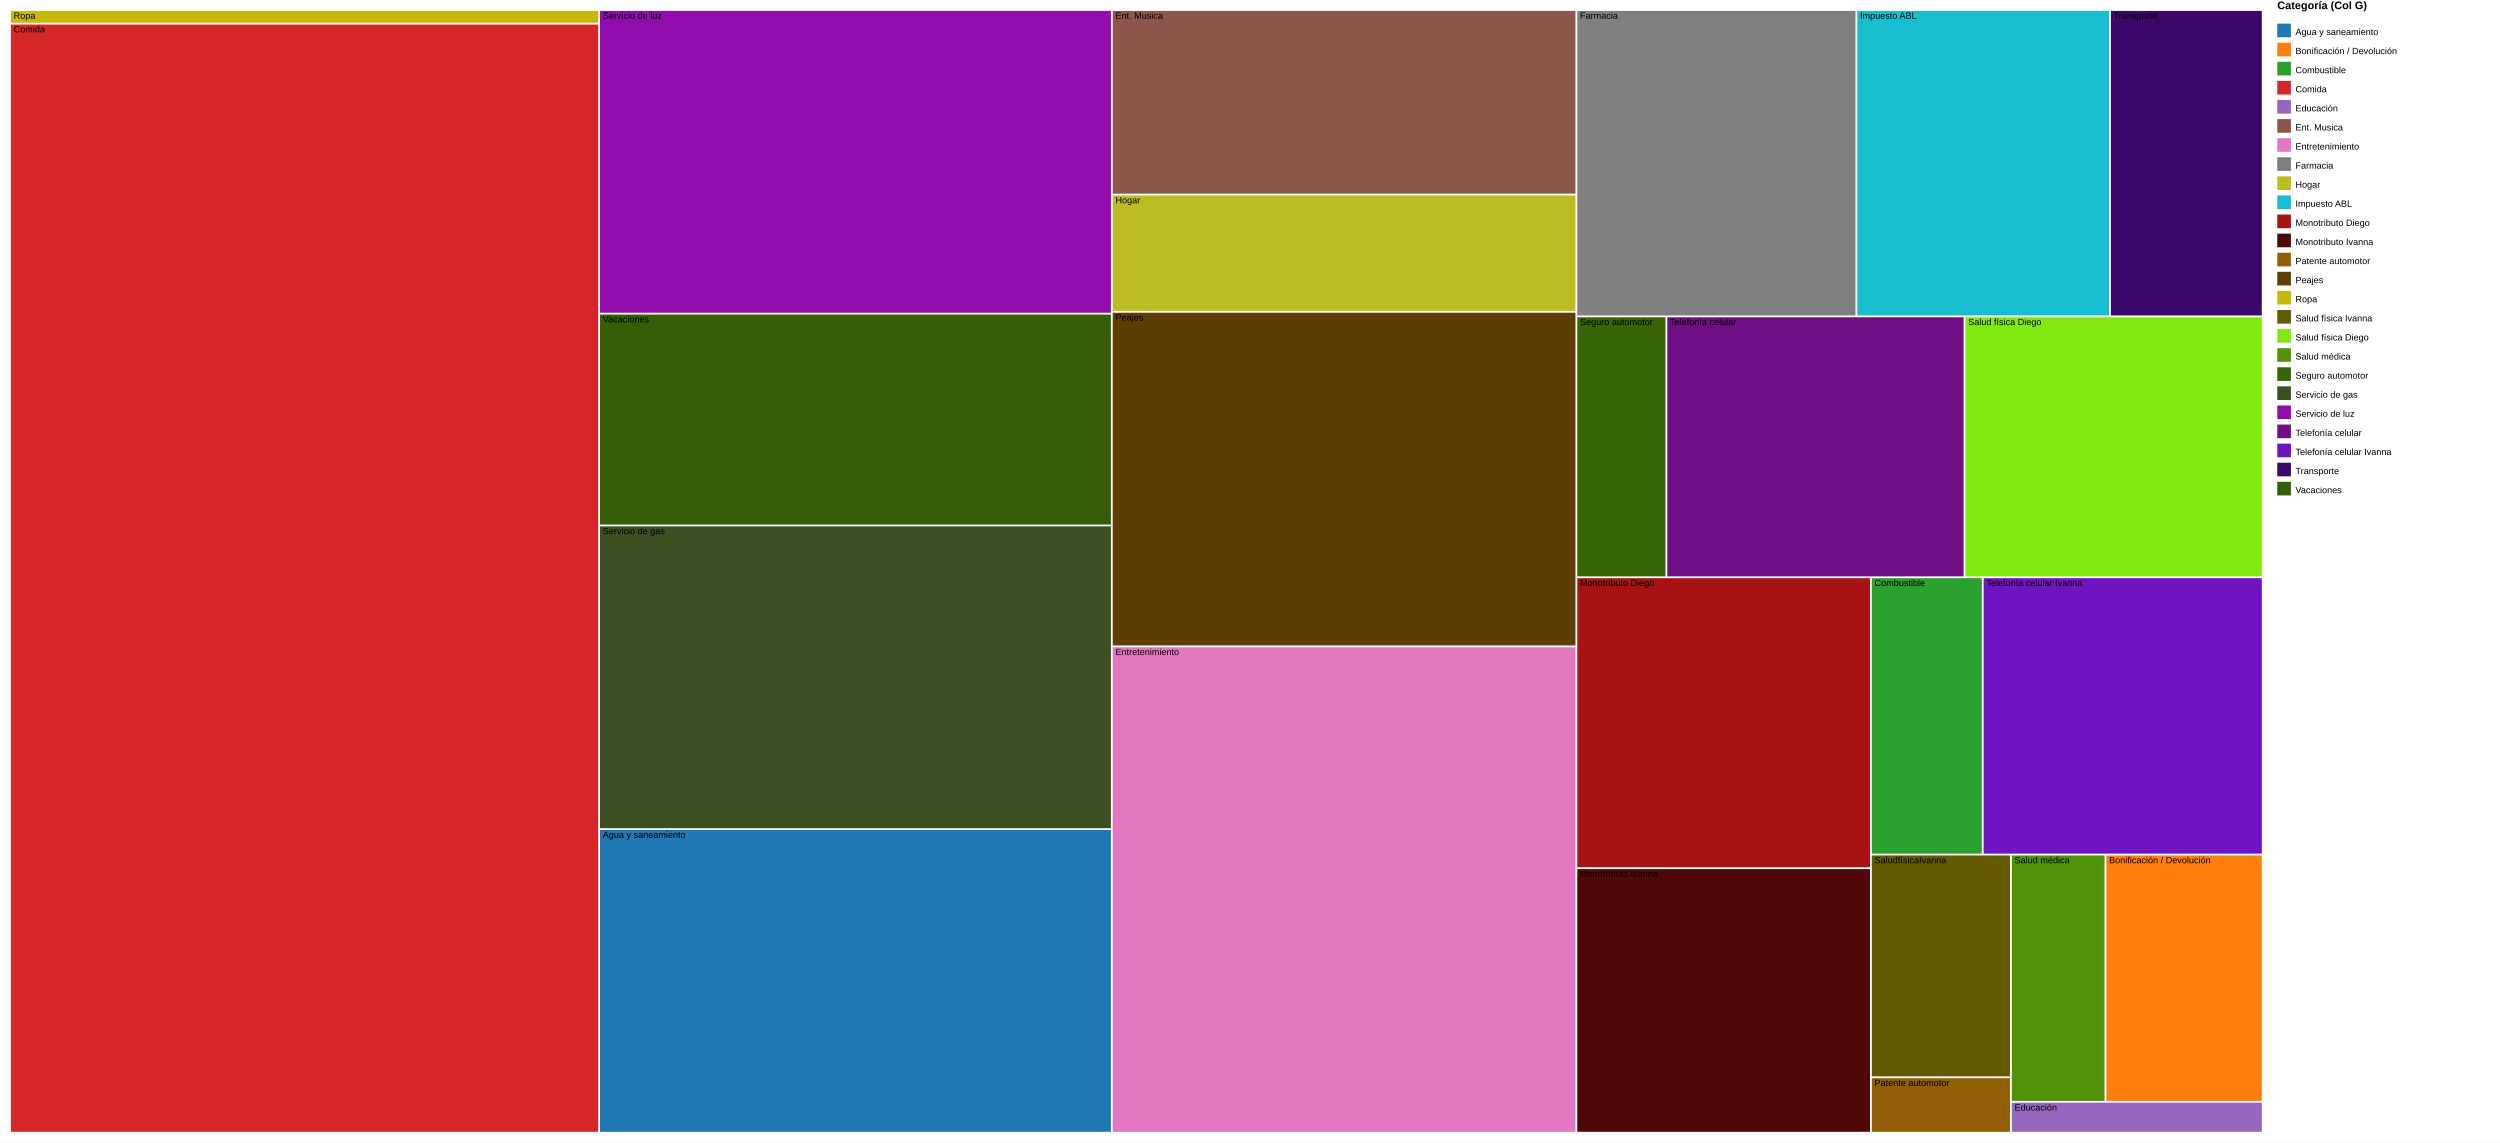
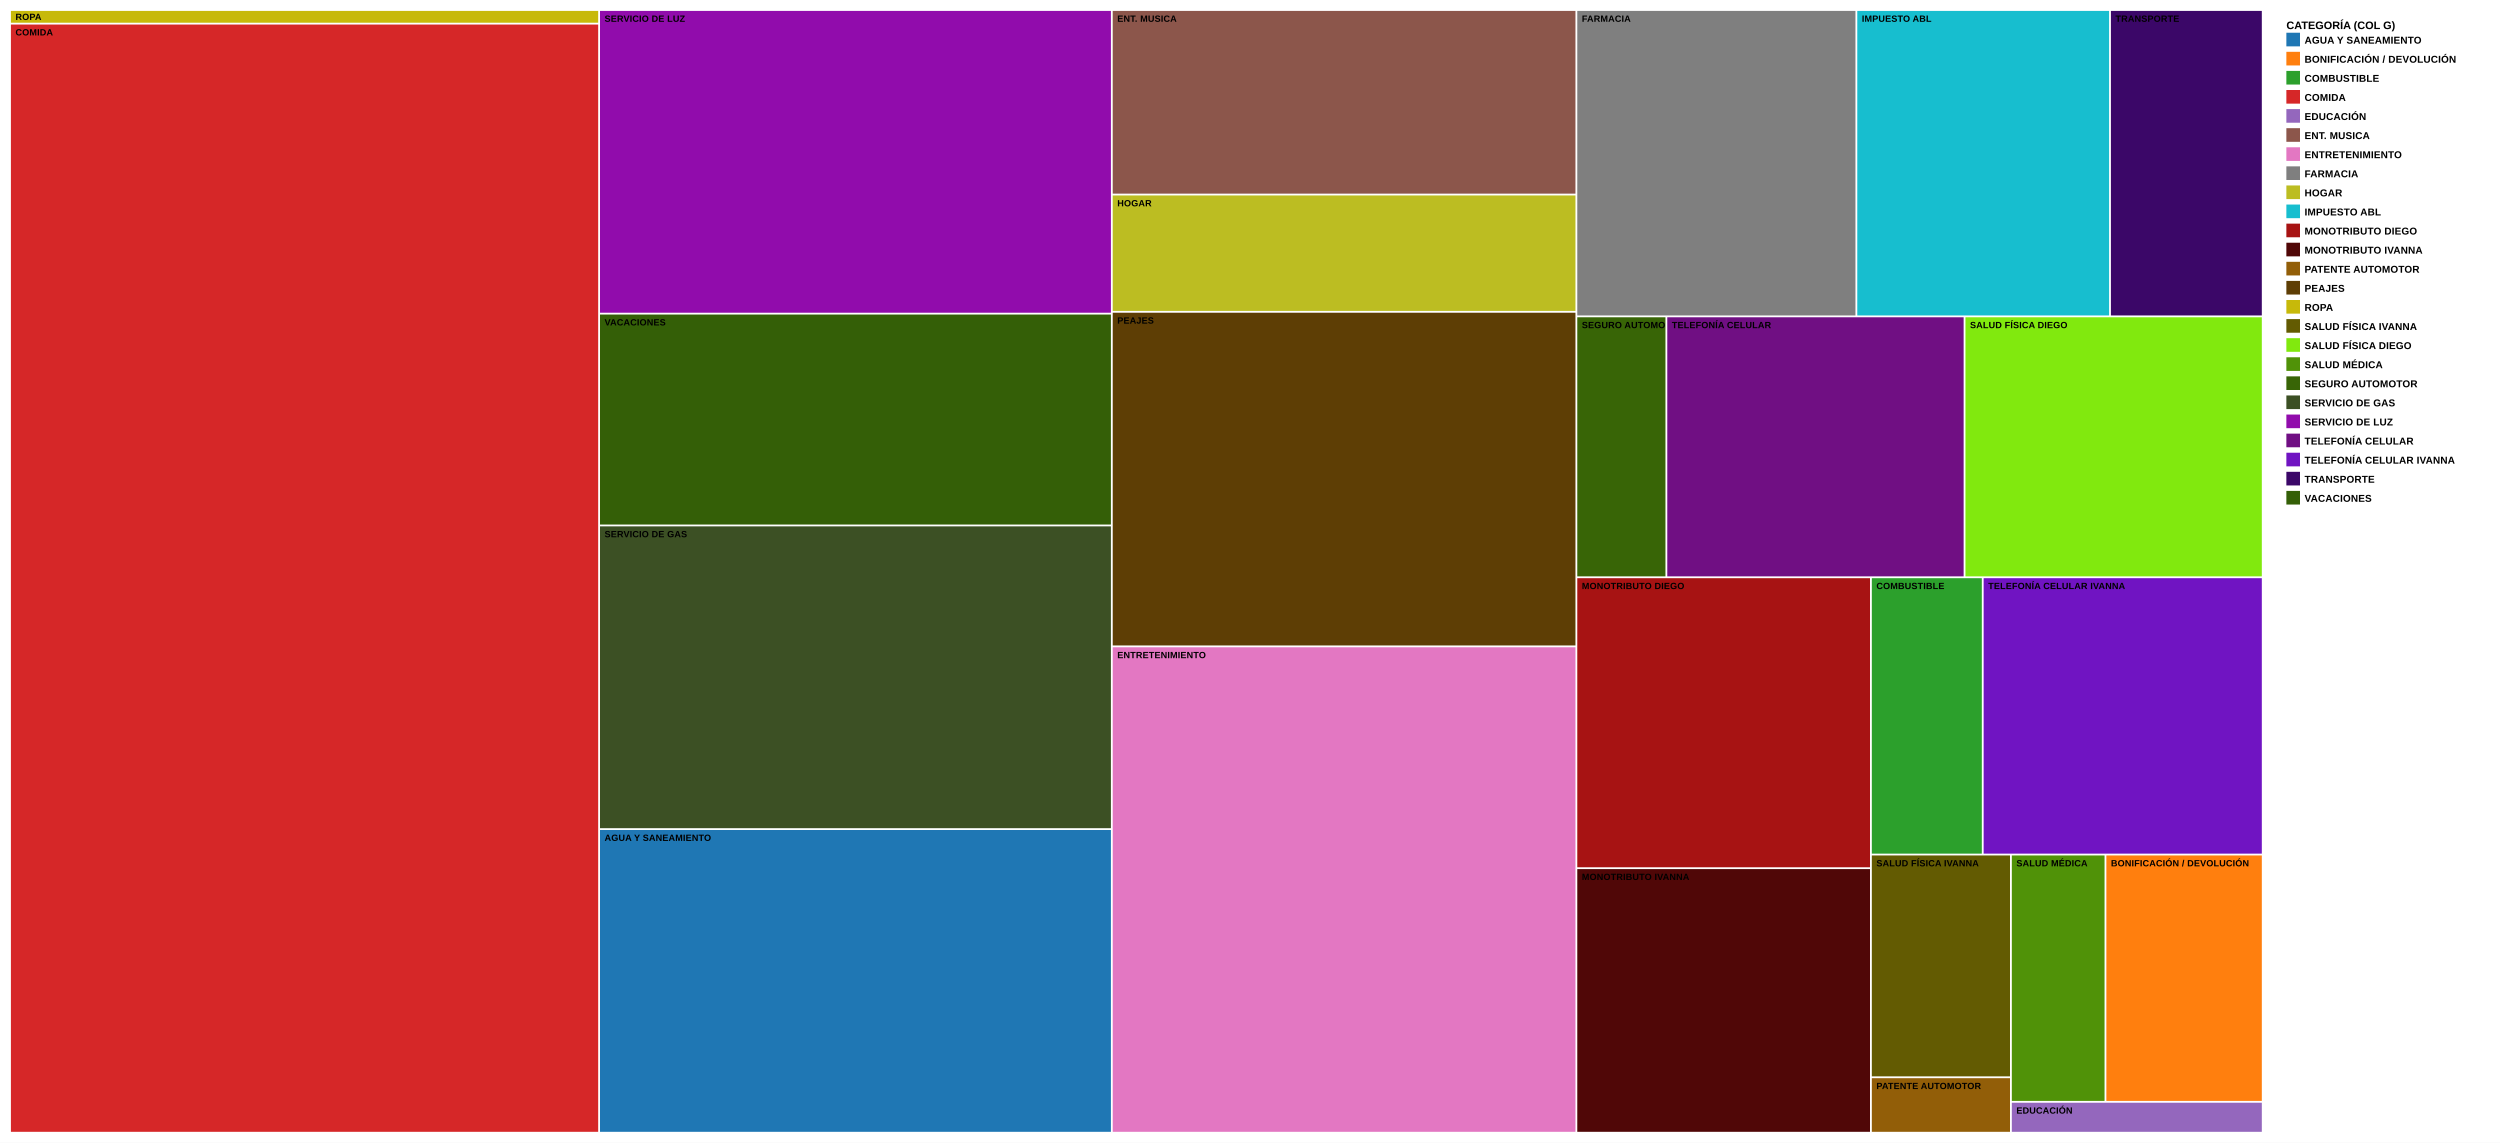
- <svg xmlns="http://www.w3.org/2000/svg" xmlns:xlink="http://www.w3.org/1999/xlink" width="2750" height="1257">
-   <rect width="2750" height="1257" x="0" y="0" fill="#FFFFFF" id="background" />
-   <g transform="translate(10,10)" id="viz">
-     <g id="leaves">
+ <svg xmlns="http://www.w3.org/2000/svg" width="2750" height="1257" viewBox="0 0 2750 1257">
+   <style>
+   .txt, .legend-label, .legend-title { font-family: Arial, sans-serif; font-weight: 700; text-transform: uppercase; }
+   .txt { font-size: 10px; letter-spacing: .15px; }
+   .legend-label { font-size: 11px; letter-spacing: .15px; }
+   .legend-title { font-size: 12px; }
+ </style>
+   <rect width="2750" height="1257" fill="#fff" />
+   <g transform="translate(10,10)">
+     <g>
      <g transform="translate(2,2)">
-         <rect id="path0" fill="#c7b90a" width="646" height="13" />
-         <clipPath id="clip0">
-           <use xlink:href="#path0" />
-         </clipPath>
-         <text clip-path="url(#clip0)" font-family="Arial, sans-serif" font-size="10" dominant-baseline="text-before-edge" class="txt">
-           <tspan x="3" y="0.2em" style="font-family: Arial, sans-serif; font-size: 10px; fill: black; font-weight: normal;">Ropa</tspan>
-         </text>
+         <rect id="p0" fill="#c7b90a" width="646" height="13" />
+         <clipPath id="c0">
+           <use href="#p0" />
+         </clipPath>
+         <text class="txt" clip-path="url(#c0)" x="5" y="10">ROPA</text>
      </g>
      <g transform="translate(2,17)">
-         <rect id="path1" fill="#d62728" width="646" height="1218" />
-         <clipPath id="clip1">
-           <use xlink:href="#path1" />
-         </clipPath>
-         <text clip-path="url(#clip1)" font-family="Arial, sans-serif" font-size="10" dominant-baseline="text-before-edge" class="txt">
-           <tspan x="3" y="0.2em" style="font-family: Arial, sans-serif; font-size: 10px; fill: black; font-weight: normal;">Comida</tspan>
-         </text>
+         <rect id="p1" fill="#d62728" width="646" height="1218" />
+         <clipPath id="c1">
+           <use href="#p1" />
+         </clipPath>
+         <text class="txt" clip-path="url(#c1)" x="5" y="12">COMIDA</text>
      </g>
      <g transform="translate(650,2)">
-         <rect id="path2" fill="#910cac" width="562" height="332" />
-         <clipPath id="clip2">
-           <use xlink:href="#path2" />
-         </clipPath>
-         <text clip-path="url(#clip2)" font-family="Arial, sans-serif" font-size="10" dominant-baseline="text-before-edge" class="txt">
-           <tspan x="3" y="0.2em" style="font-family: Arial, sans-serif; font-size: 10px; fill: black; font-weight: normal;">Servicio de luz</tspan>
-         </text>
+         <rect id="p2" fill="#910cac" width="562" height="332" />
+         <clipPath id="c2">
+           <use href="#p2" />
+         </clipPath>
+         <text class="txt" clip-path="url(#c2)" x="5" y="12">SERVICIO DE LUZ</text>
      </g>
      <g transform="translate(650,336)">
-         <rect id="path3" fill="#345f07" width="562" height="231" />
-         <clipPath id="clip3">
-           <use xlink:href="#path3" />
-         </clipPath>
-         <text clip-path="url(#clip3)" font-family="Arial, sans-serif" font-size="10" dominant-baseline="text-before-edge" class="txt">
-           <tspan x="3" y="0.2em" style="font-family: Arial, sans-serif; font-size: 10px; fill: black; font-weight: normal;">Vacaciones</tspan>
-         </text>
+         <rect id="p3" fill="#345f07" width="562" height="231" />
+         <clipPath id="c3">
+           <use href="#p3" />
+         </clipPath>
+         <text class="txt" clip-path="url(#c3)" x="5" y="12">VACACIONES</text>
      </g>
      <g transform="translate(650,569)">
-         <rect id="path4" fill="#3c5024" width="562" height="332" />
-         <clipPath id="clip4">
-           <use xlink:href="#path4" />
-         </clipPath>
-         <text clip-path="url(#clip4)" font-family="Arial, sans-serif" font-size="10" dominant-baseline="text-before-edge" class="txt">
-           <tspan x="3" y="0.2em" style="font-family: Arial, sans-serif; font-size: 10px; fill: black; font-weight: normal;">Servicio de gas</tspan>
-         </text>
+         <rect id="p4" fill="#3c5024" width="562" height="332" />
+         <clipPath id="c4">
+           <use href="#p4" />
+         </clipPath>
+         <text class="txt" clip-path="url(#c4)" x="5" y="12">SERVICIO DE GAS</text>
      </g>
      <g transform="translate(650,903)">
-         <rect id="path5" fill="#1f77b4" width="562" height="332" />
-         <clipPath id="clip5">
-           <use xlink:href="#path5" />
-         </clipPath>
-         <text clip-path="url(#clip5)" font-family="Arial, sans-serif" font-size="10" dominant-baseline="text-before-edge" class="txt">
-           <tspan x="3" y="0.2em" style="font-family: Arial, sans-serif; font-size: 10px; fill: black; font-weight: normal;">Agua y saneamiento</tspan>
-         </text>
+         <rect id="p5" fill="#1f77b4" width="562" height="332" />
+         <clipPath id="c5">
+           <use href="#p5" />
+         </clipPath>
+         <text class="txt" clip-path="url(#c5)" x="5" y="12">AGUA Y SANEAMIENTO</text>
      </g>
      <g transform="translate(1214,2)">
-         <rect id="path6" fill="#8c564b" width="509" height="201" />
-         <clipPath id="clip6">
-           <use xlink:href="#path6" />
-         </clipPath>
-         <text clip-path="url(#clip6)" font-family="Arial, sans-serif" font-size="10" dominant-baseline="text-before-edge" class="txt">
-           <tspan x="3" y="0.2em" style="font-family: Arial, sans-serif; font-size: 10px; fill: black; font-weight: normal;">Ent. Musica</tspan>
-         </text>
+         <rect id="p6" fill="#8c564b" width="509" height="201" />
+         <clipPath id="c6">
+           <use href="#p6" />
+         </clipPath>
+         <text class="txt" clip-path="url(#c6)" x="5" y="12">ENT. MUSICA</text>
      </g>
      <g transform="translate(1214,205)">
-         <rect id="path7" fill="#bcbd22" width="509" height="127" />
-         <clipPath id="clip7">
-           <use xlink:href="#path7" />
-         </clipPath>
-         <text clip-path="url(#clip7)" font-family="Arial, sans-serif" font-size="10" dominant-baseline="text-before-edge" class="txt">
-           <tspan x="3" y="0.2em" style="font-family: Arial, sans-serif; font-size: 10px; fill: black; font-weight: normal;">Hogar</tspan>
-         </text>
+         <rect id="p7" fill="#bcbd22" width="509" height="127" />
+         <clipPath id="c7">
+           <use href="#p7" />
+         </clipPath>
+         <text class="txt" clip-path="url(#c7)" x="5" y="12">HOGAR</text>
      </g>
      <g transform="translate(1214,334)">
-         <rect id="path8" fill="#5e3e05" width="509" height="366" />
-         <clipPath id="clip8">
-           <use xlink:href="#path8" />
-         </clipPath>
-         <text clip-path="url(#clip8)" font-family="Arial, sans-serif" font-size="10" dominant-baseline="text-before-edge" class="txt">
-           <tspan x="3" y="0.2em" style="font-family: Arial, sans-serif; font-size: 10px; fill: black; font-weight: normal;">Peajes</tspan>
-         </text>
+         <rect id="p8" fill="#5e3e05" width="509" height="366" />
+         <clipPath id="c8">
+           <use href="#p8" />
+         </clipPath>
+         <text class="txt" clip-path="url(#c8)" x="5" y="12">PEAJES</text>
      </g>
      <g transform="translate(1214,702)">
-         <rect id="path9" fill="#e377c2" width="509" height="533" />
-         <clipPath id="clip9">
-           <use xlink:href="#path9" />
-         </clipPath>
-         <text clip-path="url(#clip9)" font-family="Arial, sans-serif" font-size="10" dominant-baseline="text-before-edge" class="txt">
-           <tspan x="3" y="0.2em" style="font-family: Arial, sans-serif; font-size: 10px; fill: black; font-weight: normal;">Entretenimiento</tspan>
-         </text>
+         <rect id="p9" fill="#e377c2" width="509" height="533" />
+         <clipPath id="c9">
+           <use href="#p9" />
+         </clipPath>
+         <text class="txt" clip-path="url(#c9)" x="5" y="12">ENTRETENIMIENTO</text>
      </g>
      <g transform="translate(1725,2)">
-         <rect id="path10" fill="#7f7f7f" width="306" height="335" />
-         <clipPath id="clip10">
-           <use xlink:href="#path10" />
-         </clipPath>
-         <text clip-path="url(#clip10)" font-family="Arial, sans-serif" font-size="10" dominant-baseline="text-before-edge" class="txt">
-           <tspan x="3" y="0.2em" style="font-family: Arial, sans-serif; font-size: 10px; fill: black; font-weight: normal;">Farmacia</tspan>
-         </text>
+         <rect id="p10" fill="#7f7f7f" width="306" height="335" />
+         <clipPath id="c10">
+           <use href="#p10" />
+         </clipPath>
+         <text class="txt" clip-path="url(#c10)" x="5" y="12">FARMACIA</text>
      </g>
      <g transform="translate(2033,2)">
-         <rect id="path11" fill="#17becf" width="277" height="335" />
-         <clipPath id="clip11">
-           <use xlink:href="#path11" />
-         </clipPath>
-         <text clip-path="url(#clip11)" font-family="Arial, sans-serif" font-size="10" dominant-baseline="text-before-edge" class="txt">
-           <tspan x="3" y="0.2em" style="font-family: Arial, sans-serif; font-size: 10px; fill: black; font-weight: normal;">Impuesto ABL</tspan>
-         </text>
+         <rect id="p11" fill="#17becf" width="277" height="335" />
+         <clipPath id="c11">
+           <use href="#p11" />
+         </clipPath>
+         <text class="txt" clip-path="url(#c11)" x="5" y="12">IMPUESTO ABL</text>
      </g>
      <g transform="translate(2312,2)">
-         <rect id="path12" fill="#3b0768" width="166" height="335" />
-         <clipPath id="clip12">
-           <use xlink:href="#path12" />
-         </clipPath>
-         <text clip-path="url(#clip12)" font-family="Arial, sans-serif" font-size="10" dominant-baseline="text-before-edge" class="txt">
-           <tspan x="3" y="0.2em" style="font-family: Arial, sans-serif; font-size: 10px; fill: black; font-weight: normal;">Transporte</tspan>
-         </text>
+         <rect id="p12" fill="#3b0768" width="166" height="335" />
+         <clipPath id="c12">
+           <use href="#p12" />
+         </clipPath>
+         <text class="txt" clip-path="url(#c12)" x="5" y="12">TRANSPORTE</text>
      </g>
      <g transform="translate(1725,339)">
-         <rect id="path13" fill="#386506" width="97" height="285" />
-         <clipPath id="clip13">
-           <use xlink:href="#path13" />
-         </clipPath>
-         <text clip-path="url(#clip13)" font-family="Arial, sans-serif" font-size="10" dominant-baseline="text-before-edge" class="txt">
-           <tspan x="3" y="0.2em" style="font-family: Arial, sans-serif; font-size: 10px; fill: black; font-weight: normal;">Seguro automotor</tspan>
-         </text>
+         <rect id="p13" fill="#386506" width="97" height="285" />
+         <clipPath id="c13">
+           <use href="#p13" />
+         </clipPath>
+         <text class="txt" clip-path="url(#c13)" x="5" y="12">SEGURO AUTOMOTOR</text>
      </g>
      <g transform="translate(1824,339)">
-         <rect id="path14" fill="#700f83" width="326" height="285" />
-         <clipPath id="clip14">
-           <use xlink:href="#path14" />
-         </clipPath>
-         <text clip-path="url(#clip14)" font-family="Arial, sans-serif" font-size="10" dominant-baseline="text-before-edge" class="txt">
-           <tspan x="3" y="0.2em" style="font-family: Arial, sans-serif; font-size: 10px; fill: black; font-weight: normal;">Telefonía celular</tspan>
-         </text>
+         <rect id="p14" fill="#700f83" width="326" height="285" />
+         <clipPath id="c14">
+           <use href="#p14" />
+         </clipPath>
+         <text class="txt" clip-path="url(#c14)" x="5" y="12">TELEFONÍA CELULAR</text>
      </g>
      <g transform="translate(2152,339)">
-         <rect id="path15" fill="#81e90e" width="326" height="285" />
-         <clipPath id="clip15">
-           <use xlink:href="#path15" />
-         </clipPath>
-         <text clip-path="url(#clip15)" font-family="Arial, sans-serif" font-size="10" dominant-baseline="text-before-edge" class="txt">
-           <tspan x="3" y="0.2em" style="font-family: Arial, sans-serif; font-size: 10px; fill: black; font-weight: normal;">Salud física Diego</tspan>
-         </text>
+         <rect id="p15" fill="#81e90e" width="326" height="285" />
+         <clipPath id="c15">
+           <use href="#p15" />
+         </clipPath>
+         <text class="txt" clip-path="url(#c15)" x="5" y="12">SALUD FÍSICA DIEGO</text>
      </g>
      <g transform="translate(1725,626)">
-         <rect id="path16" fill="#a71313" width="322" height="318" />
-         <clipPath id="clip16">
-           <use xlink:href="#path16" />
-         </clipPath>
-         <text clip-path="url(#clip16)" font-family="Arial, sans-serif" font-size="10" dominant-baseline="text-before-edge" class="txt">
-           <tspan x="3" y="0.2em" style="font-family: Arial, sans-serif; font-size: 10px; fill: black; font-weight: normal;">Monotributo Diego</tspan>
-         </text>
+         <rect id="p16" fill="#a71313" width="322" height="318" />
+         <clipPath id="c16">
+           <use href="#p16" />
+         </clipPath>
+         <text class="txt" clip-path="url(#c16)" x="5" y="12">MONOTRIBUTO DIEGO</text>
      </g>
      <g transform="translate(1725,946)">
-         <rect id="path17" fill="#500707" width="322" height="289" />
-         <clipPath id="clip17">
-           <use xlink:href="#path17" />
-         </clipPath>
-         <text clip-path="url(#clip17)" font-family="Arial, sans-serif" font-size="10" dominant-baseline="text-before-edge" class="txt">
-           <tspan x="3" y="0.2em" style="font-family: Arial, sans-serif; font-size: 10px; fill: black; font-weight: normal;">Monotributo Ivanna</tspan>
-         </text>
+         <rect id="p17" fill="#500707" width="322" height="289" />
+         <clipPath id="c17">
+           <use href="#p17" />
+         </clipPath>
+         <text class="txt" clip-path="url(#c17)" x="5" y="12">MONOTRIBUTO IVANNA</text>
      </g>
      <g transform="translate(2049,626)">
-         <rect id="path18" fill="#2ca02c" width="121" height="303" />
-         <clipPath id="clip18">
-           <use xlink:href="#path18" />
-         </clipPath>
-         <text clip-path="url(#clip18)" font-family="Arial, sans-serif" font-size="10" dominant-baseline="text-before-edge" class="txt">
-           <tspan x="3" y="0.2em" style="font-family: Arial, sans-serif; font-size: 10px; fill: black; font-weight: normal;">Combustible</tspan>
-         </text>
+         <rect id="p18" fill="#2ca02c" width="121" height="303" />
+         <clipPath id="c18">
+           <use href="#p18" />
+         </clipPath>
+         <text class="txt" clip-path="url(#c18)" x="5" y="12">COMBUSTIBLE</text>
      </g>
      <g transform="translate(2172,626)">
-         <rect id="path19" fill="#7014c2" width="306" height="303" />
-         <clipPath id="clip19">
-           <use xlink:href="#path19" />
-         </clipPath>
-         <text clip-path="url(#clip19)" font-family="Arial, sans-serif" font-size="10" dominant-baseline="text-before-edge" class="txt">
-           <tspan x="3" y="0.2em" style="font-family: Arial, sans-serif; font-size: 10px; fill: black; font-weight: normal;">Telefonía celular Ivanna</tspan>
-         </text>
+         <rect id="p19" fill="#7014c2" width="306" height="303" />
+         <clipPath id="c19">
+           <use href="#p19" />
+         </clipPath>
+         <text class="txt" clip-path="url(#c19)" x="5" y="12">TELEFONÍA CELULAR IVANNA</text>
      </g>
      <g transform="translate(2049,931)">
-         <rect id="path20" fill="#635b02" width="152" height="243" />
-         <clipPath id="clip20">
-           <use xlink:href="#path20" />
-         </clipPath>
-         <text clip-path="url(#clip20)" font-family="Arial, sans-serif" font-size="10" dominant-baseline="text-before-edge" class="txt">
-           <tspan x="3" y="0.2em" style="font-family: Arial, sans-serif; font-size: 10px; fill: black; font-weight: normal;">Salud
- física
- Ivanna</tspan>
-         </text>
+         <rect id="p20" fill="#635b02" width="152" height="243" />
+         <clipPath id="c20">
+           <use href="#p20" />
+         </clipPath>
+         <text class="txt" clip-path="url(#c20)" x="5" y="12">SALUD FÍSICA IVANNA</text>
      </g>
      <g transform="translate(2049,1176)">
-         <rect id="path21" fill="#925e08" width="152" height="59" />
-         <clipPath id="clip21">
-           <use xlink:href="#path21" />
-         </clipPath>
-         <text clip-path="url(#clip21)" font-family="Arial, sans-serif" font-size="10" dominant-baseline="text-before-edge" class="txt">
-           <tspan x="3" y="0.2em" style="font-family: Arial, sans-serif; font-size: 10px; fill: black; font-weight: normal;">Patente automotor</tspan>
-         </text>
+         <rect id="p21" fill="#925e08" width="152" height="59" />
+         <clipPath id="c21">
+           <use href="#p21" />
+         </clipPath>
+         <text class="txt" clip-path="url(#c21)" x="5" y="12">PATENTE AUTOMOTOR</text>
      </g>
      <g transform="translate(2203,931)">
-         <rect id="path22" fill="#509208" width="102" height="270" />
-         <clipPath id="clip22">
-           <use xlink:href="#path22" />
-         </clipPath>
-         <text clip-path="url(#clip22)" font-family="Arial, sans-serif" font-size="10" dominant-baseline="text-before-edge" class="txt">
-           <tspan x="3" y="0.2em" style="font-family: Arial, sans-serif; font-size: 10px; fill: black; font-weight: normal;">Salud médica</tspan>
-         </text>
+         <rect id="p22" fill="#509208" width="102" height="270" />
+         <clipPath id="c22">
+           <use href="#p22" />
+         </clipPath>
+         <text class="txt" clip-path="url(#c22)" x="5" y="12">SALUD MÉDICA</text>
      </g>
      <g transform="translate(2307,931)">
-         <rect id="path23" fill="#ff7f0e" width="171" height="270" />
-         <clipPath id="clip23">
-           <use xlink:href="#path23" />
-         </clipPath>
-         <text clip-path="url(#clip23)" font-family="Arial, sans-serif" font-size="10" dominant-baseline="text-before-edge" class="txt">
-           <tspan x="3" y="0.2em" style="font-family: Arial, sans-serif; font-size: 10px; fill: black; font-weight: normal;">Bonificación / Devolución</tspan>
-         </text>
+         <rect id="p23" fill="#ff7f0e" width="171" height="270" />
+         <clipPath id="c23">
+           <use href="#p23" />
+         </clipPath>
+         <text class="txt" clip-path="url(#c23)" x="5" y="12">BONIFICACIÓN / DEVOLUCIÓN</text>
      </g>
      <g transform="translate(2203,1203)">
-         <rect id="path24" fill="#9467bd" width="275" height="32" />
-         <clipPath id="clip24">
-           <use xlink:href="#path24" />
-         </clipPath>
-         <text clip-path="url(#clip24)" font-family="Arial, sans-serif" font-size="10" dominant-baseline="text-before-edge" class="txt">
-           <tspan x="3" y="0.2em" style="font-family: Arial, sans-serif; font-size: 10px; fill: black; font-weight: normal;">Educación</tspan>
-         </text>
+         <rect id="p24" fill="#9467bd" width="275" height="32" />
+         <clipPath id="c24">
+           <use href="#p24" />
+         </clipPath>
+         <text class="txt" clip-path="url(#c24)" x="5" y="12">EDUCACIÓN</text>
      </g>
    </g>
-   </g>
-   <g id="legend" transform="translate(2500,10)">
-     <g transform="translate(5,0)">
-       <g class="legendColor" transform="translate(0,0)">
-         <g class="legendCells" transform="translate(0,16)">
-           <g class="cell" transform="translate(0, 0)">
-             <rect class="swatch" height="15" width="15" style="fill: rgb(31, 119, 180);" />
-             <text class="label" transform="translate( 20, 12.5)" font-family="&quot;Arial&quot;, sans-serif" font-size="10px">
-               <tspan x="0" dy="0em">Agua y saneamiento</tspan>
-             </text>
-           </g>
-           <g class="cell" transform="translate(0, 21)">
-             <rect class="swatch" height="15" width="15" style="fill: rgb(255, 127, 14);" />
-             <text class="label" transform="translate( 20, 12.5)" font-family="&quot;Arial&quot;, sans-serif" font-size="10px">
-               <tspan x="0" dy="0em">Bonificación / Devolución</tspan>
-             </text>
-           </g>
-           <g class="cell" transform="translate(0, 42)">
-             <rect class="swatch" height="15" width="15" style="fill: rgb(44, 160, 44);" />
-             <text class="label" transform="translate( 20, 12.5)" font-family="&quot;Arial&quot;, sans-serif" font-size="10px">
-               <tspan x="0" dy="0em">Combustible</tspan>
-             </text>
-           </g>
-           <g class="cell" transform="translate(0, 63)">
-             <rect class="swatch" height="15" width="15" style="fill: rgb(214, 39, 40);" />
-             <text class="label" transform="translate( 20, 12.5)" font-family="&quot;Arial&quot;, sans-serif" font-size="10px">
-               <tspan x="0" dy="0em">Comida</tspan>
-             </text>
-           </g>
-           <g class="cell" transform="translate(0, 84)">
-             <rect class="swatch" height="15" width="15" style="fill: rgb(148, 103, 189);" />
-             <text class="label" transform="translate( 20, 12.5)" font-family="&quot;Arial&quot;, sans-serif" font-size="10px">
-               <tspan x="0" dy="0em">Educación</tspan>
-             </text>
-           </g>
-           <g class="cell" transform="translate(0, 105)">
-             <rect class="swatch" height="15" width="15" style="fill: rgb(140, 86, 75);" />
-             <text class="label" transform="translate( 20, 12.5)" font-family="&quot;Arial&quot;, sans-serif" font-size="10px">
-               <tspan x="0" dy="0em">Ent. Musica</tspan>
-             </text>
-           </g>
-           <g class="cell" transform="translate(0, 126)">
-             <rect class="swatch" height="15" width="15" style="fill: rgb(227, 119, 194);" />
-             <text class="label" transform="translate( 20, 12.5)" font-family="&quot;Arial&quot;, sans-serif" font-size="10px">
-               <tspan x="0" dy="0em">Entretenimiento</tspan>
-             </text>
-           </g>
-           <g class="cell" transform="translate(0, 147)">
-             <rect class="swatch" height="15" width="15" style="fill: rgb(127, 127, 127);" />
-             <text class="label" transform="translate( 20, 12.5)" font-family="&quot;Arial&quot;, sans-serif" font-size="10px">
-               <tspan x="0" dy="0em">Farmacia</tspan>
-             </text>
-           </g>
-           <g class="cell" transform="translate(0, 168)">
-             <rect class="swatch" height="15" width="15" style="fill: rgb(188, 189, 34);" />
-             <text class="label" transform="translate( 20, 12.5)" font-family="&quot;Arial&quot;, sans-serif" font-size="10px">
-               <tspan x="0" dy="0em">Hogar</tspan>
-             </text>
-           </g>
-           <g class="cell" transform="translate(0, 189)">
-             <rect class="swatch" height="15" width="15" style="fill: rgb(23, 190, 207);" />
-             <text class="label" transform="translate( 20, 12.5)" font-family="&quot;Arial&quot;, sans-serif" font-size="10px">
-               <tspan x="0" dy="0em">Impuesto ABL</tspan>
-             </text>
-           </g>
-           <g class="cell" transform="translate(0, 210)">
-             <rect class="swatch" height="15" width="15" style="fill: rgb(167, 19, 19);" />
-             <text class="label" transform="translate( 20, 12.5)" font-family="&quot;Arial&quot;, sans-serif" font-size="10px">
-               <tspan x="0" dy="0em">Monotributo Diego</tspan>
-             </text>
-           </g>
-           <g class="cell" transform="translate(0, 231)">
-             <rect class="swatch" height="15" width="15" style="fill: rgb(80, 7, 7);" />
-             <text class="label" transform="translate( 20, 12.5)" font-family="&quot;Arial&quot;, sans-serif" font-size="10px">
-               <tspan x="0" dy="0em">Monotributo Ivanna</tspan>
-             </text>
-           </g>
-           <g class="cell" transform="translate(0, 252)">
-             <rect class="swatch" height="15" width="15" style="fill: rgb(146, 94, 8);" />
-             <text class="label" transform="translate( 20, 12.5)" font-family="&quot;Arial&quot;, sans-serif" font-size="10px">
-               <tspan x="0" dy="0em">Patente automotor</tspan>
-             </text>
-           </g>
-           <g class="cell" transform="translate(0, 273)">
-             <rect class="swatch" height="15" width="15" style="fill: rgb(94, 62, 5);" />
-             <text class="label" transform="translate( 20, 12.5)" font-family="&quot;Arial&quot;, sans-serif" font-size="10px">
-               <tspan x="0" dy="0em">Peajes</tspan>
-             </text>
-           </g>
-           <g class="cell" transform="translate(0, 294)">
-             <rect class="swatch" height="15" width="15" style="fill: rgb(199, 185, 10);" />
-             <text class="label" transform="translate( 20, 12.5)" font-family="&quot;Arial&quot;, sans-serif" font-size="10px">
-               <tspan x="0" dy="0em">Ropa</tspan>
-             </text>
-           </g>
-           <g class="cell" transform="translate(0, 315)">
-             <rect class="swatch" height="15" width="15" style="fill: rgb(99, 91, 2);" />
-             <text class="label" transform="translate( 20, 12.5)" font-family="&quot;Arial&quot;, sans-serif" font-size="10px">
-               <tspan x="0" dy="0em">Salud física Ivanna</tspan>
-             </text>
-           </g>
-           <g class="cell" transform="translate(0, 336)">
-             <rect class="swatch" height="15" width="15" style="fill: rgb(129, 233, 14);" />
-             <text class="label" transform="translate( 20, 12.5)" font-family="&quot;Arial&quot;, sans-serif" font-size="10px">
-               <tspan x="0" dy="0em">Salud física Diego</tspan>
-             </text>
-           </g>
-           <g class="cell" transform="translate(0, 357)">
-             <rect class="swatch" height="15" width="15" style="fill: rgb(80, 146, 8);" />
-             <text class="label" transform="translate( 20, 12.5)" font-family="&quot;Arial&quot;, sans-serif" font-size="10px">
-               <tspan x="0" dy="0em">Salud médica</tspan>
-             </text>
-           </g>
-           <g class="cell" transform="translate(0, 378)">
-             <rect class="swatch" height="15" width="15" style="fill: rgb(56, 101, 6);" />
-             <text class="label" transform="translate( 20, 12.5)" font-family="&quot;Arial&quot;, sans-serif" font-size="10px">
-               <tspan x="0" dy="0em">Seguro automotor</tspan>
-             </text>
-           </g>
-           <g class="cell" transform="translate(0, 399)">
-             <rect class="swatch" height="15" width="15" style="fill: rgb(60, 80, 36);" />
-             <text class="label" transform="translate( 20, 12.5)" font-family="&quot;Arial&quot;, sans-serif" font-size="10px">
-               <tspan x="0" dy="0em">Servicio de gas</tspan>
-             </text>
-           </g>
-           <g class="cell" transform="translate(0, 420)">
-             <rect class="swatch" height="15" width="15" style="fill: rgb(145, 12, 172);" />
-             <text class="label" transform="translate( 20, 12.5)" font-family="&quot;Arial&quot;, sans-serif" font-size="10px">
-               <tspan x="0" dy="0em">Servicio de luz</tspan>
-             </text>
-           </g>
-           <g class="cell" transform="translate(0, 441)">
-             <rect class="swatch" height="15" width="15" style="fill: rgb(112, 15, 131);" />
-             <text class="label" transform="translate( 20, 12.5)" font-family="&quot;Arial&quot;, sans-serif" font-size="10px">
-               <tspan x="0" dy="0em">Telefonía celular</tspan>
-             </text>
-           </g>
-           <g class="cell" transform="translate(0, 462)">
-             <rect class="swatch" height="15" width="15" style="fill: rgb(112, 20, 194);" />
-             <text class="label" transform="translate( 20, 12.5)" font-family="&quot;Arial&quot;, sans-serif" font-size="10px">
-               <tspan x="0" dy="0em">Telefonía celular Ivanna</tspan>
-             </text>
-           </g>
-           <g class="cell" transform="translate(0, 483)">
-             <rect class="swatch" height="15" width="15" style="fill: rgb(59, 7, 104);" />
-             <text class="label" transform="translate( 20, 12.5)" font-family="&quot;Arial&quot;, sans-serif" font-size="10px">
-               <tspan x="0" dy="0em">Transporte</tspan>
-             </text>
-           </g>
-           <g class="cell" transform="translate(0, 504)">
-             <rect class="swatch" height="15" width="15" style="fill: rgb(52, 95, 7);" />
-             <text class="label" transform="translate( 20, 12.5)" font-family="&quot;Arial&quot;, sans-serif" font-size="10px">
-               <tspan x="0" dy="0em">Vacaciones</tspan>
-             </text>
+     <g id="legend" transform="translate(2500,10)">
+       <g transform="translate(5,0)">
+         <g transform="translate(0,16)">
+           <g transform="translate(0,0)">
+             <rect width="15" height="15" fill="#1f77b4" />
+             <text class="legend-label" x="20" y="12">AGUA Y SANEAMIENTO</text>
+           </g>
+           <g transform="translate(0,21)">
+             <rect width="15" height="15" fill="#ff7f0e" />
+             <text class="legend-label" x="20" y="12">BONIFICACIÓN / DEVOLUCIÓN</text>
+           </g>
+           <g transform="translate(0,42)">
+             <rect width="15" height="15" fill="#2ca02c" />
+             <text class="legend-label" x="20" y="12">COMBUSTIBLE</text>
+           </g>
+           <g transform="translate(0,63)">
+             <rect width="15" height="15" fill="#d62728" />
+             <text class="legend-label" x="20" y="12">COMIDA</text>
+           </g>
+           <g transform="translate(0,84)">
+             <rect width="15" height="15" fill="#9467bd" />
+             <text class="legend-label" x="20" y="12">EDUCACIÓN</text>
+           </g>
+           <g transform="translate(0,105)">
+             <rect width="15" height="15" fill="#8c564b" />
+             <text class="legend-label" x="20" y="12">ENT. MUSICA</text>
+           </g>
+           <g transform="translate(0,126)">
+             <rect width="15" height="15" fill="#e377c2" />
+             <text class="legend-label" x="20" y="12">ENTRETENIMIENTO</text>
+           </g>
+           <g transform="translate(0,147)">
+             <rect width="15" height="15" fill="#7f7f7f" />
+             <text class="legend-label" x="20" y="12">FARMACIA</text>
+           </g>
+           <g transform="translate(0,168)">
+             <rect width="15" height="15" fill="#bcbd22" />
+             <text class="legend-label" x="20" y="12">HOGAR</text>
+           </g>
+           <g transform="translate(0,189)">
+             <rect width="15" height="15" fill="#17becf" />
+             <text class="legend-label" x="20" y="12">IMPUESTO ABL</text>
+           </g>
+           <g transform="translate(0,210)">
+             <rect width="15" height="15" fill="#a71313" />
+             <text class="legend-label" x="20" y="12">MONOTRIBUTO DIEGO</text>
+           </g>
+           <g transform="translate(0,231)">
+             <rect width="15" height="15" fill="#500707" />
+             <text class="legend-label" x="20" y="12">MONOTRIBUTO IVANNA</text>
+           </g>
+           <g transform="translate(0,252)">
+             <rect width="15" height="15" fill="#925e08" />
+             <text class="legend-label" x="20" y="12">PATENTE AUTOMOTOR</text>
+           </g>
+           <g transform="translate(0,273)">
+             <rect width="15" height="15" fill="#5e3e05" />
+             <text class="legend-label" x="20" y="12">PEAJES</text>
+           </g>
+           <g transform="translate(0,294)">
+             <rect width="15" height="15" fill="#c7b90a" />
+             <text class="legend-label" x="20" y="12">ROPA</text>
+           </g>
+           <g transform="translate(0,315)">
+             <rect width="15" height="15" fill="#635b02" />
+             <text class="legend-label" x="20" y="12">SALUD FÍSICA IVANNA</text>
+           </g>
+           <g transform="translate(0,336)">
+             <rect width="15" height="15" fill="#81e90e" />
+             <text class="legend-label" x="20" y="12">SALUD FÍSICA DIEGO</text>
+           </g>
+           <g transform="translate(0,357)">
+             <rect width="15" height="15" fill="#509208" />
+             <text class="legend-label" x="20" y="12">SALUD MÉDICA</text>
+           </g>
+           <g transform="translate(0,378)">
+             <rect width="15" height="15" fill="#386506" />
+             <text class="legend-label" x="20" y="12">SEGURO AUTOMOTOR</text>
+           </g>
+           <g transform="translate(0,399)">
+             <rect width="15" height="15" fill="#3c5024" />
+             <text class="legend-label" x="20" y="12">SERVICIO DE GAS</text>
+           </g>
+           <g transform="translate(0,420)">
+             <rect width="15" height="15" fill="#910cac" />
+             <text class="legend-label" x="20" y="12">SERVICIO DE LUZ</text>
+           </g>
+           <g transform="translate(0,441)">
+             <rect width="15" height="15" fill="#700f83" />
+             <text class="legend-label" x="20" y="12">TELEFONÍA CELULAR</text>
+           </g>
+           <g transform="translate(0,462)">
+             <rect width="15" height="15" fill="#7014c2" />
+             <text class="legend-label" x="20" y="12">TELEFONÍA CELULAR IVANNA</text>
+           </g>
+           <g transform="translate(0,483)">
+             <rect width="15" height="15" fill="#3b0768" />
+             <text class="legend-label" x="20" y="12">TRANSPORTE</text>
+           </g>
+           <g transform="translate(0,504)">
+             <rect width="15" height="15" fill="#345f07" />
+             <text class="legend-label" x="20" y="12">VACACIONES</text>
          </g>
        </g>
-         <text class="legendTitle" font-family="&quot;Arial&quot;, sans-serif" font-size="12px" font-weight="bold">
-           <tspan x="0" dy="0em">Categoría (Col G)</tspan>
-         </text>
+         <text class="legend-title" y="12">CATEGORÍA (COL G)</text>
      </g>
    </g>
  </g>
</svg>
